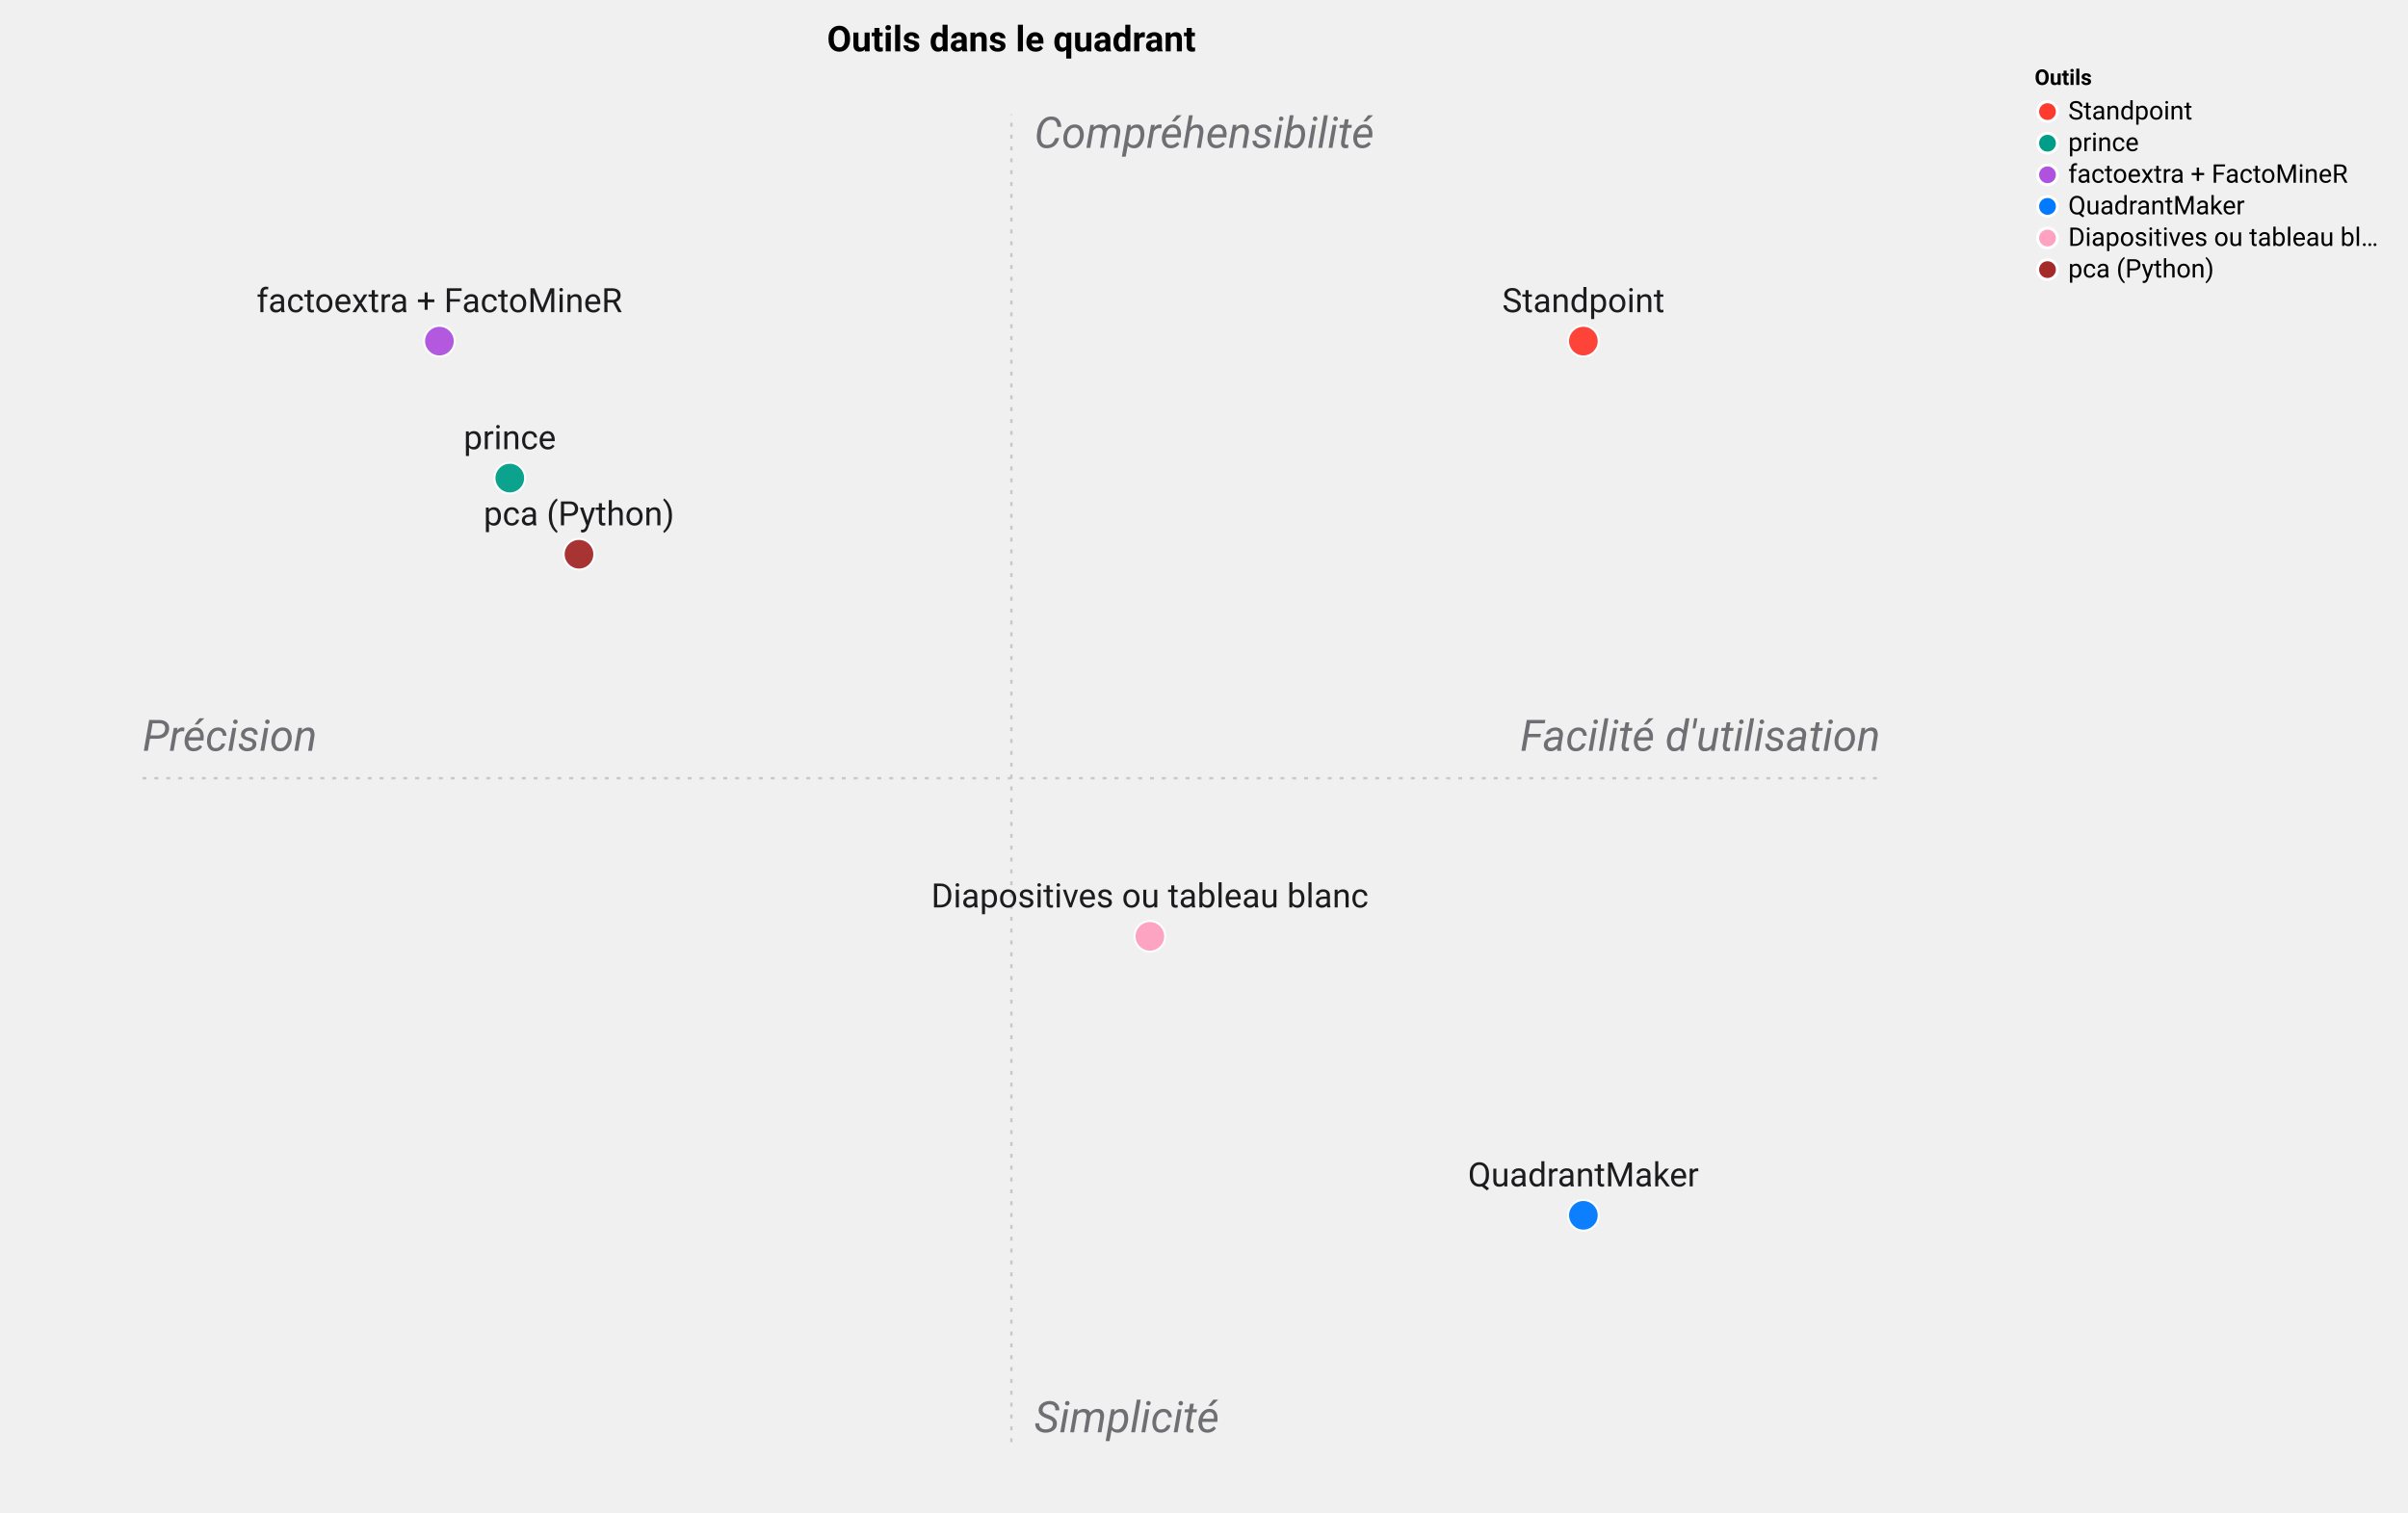
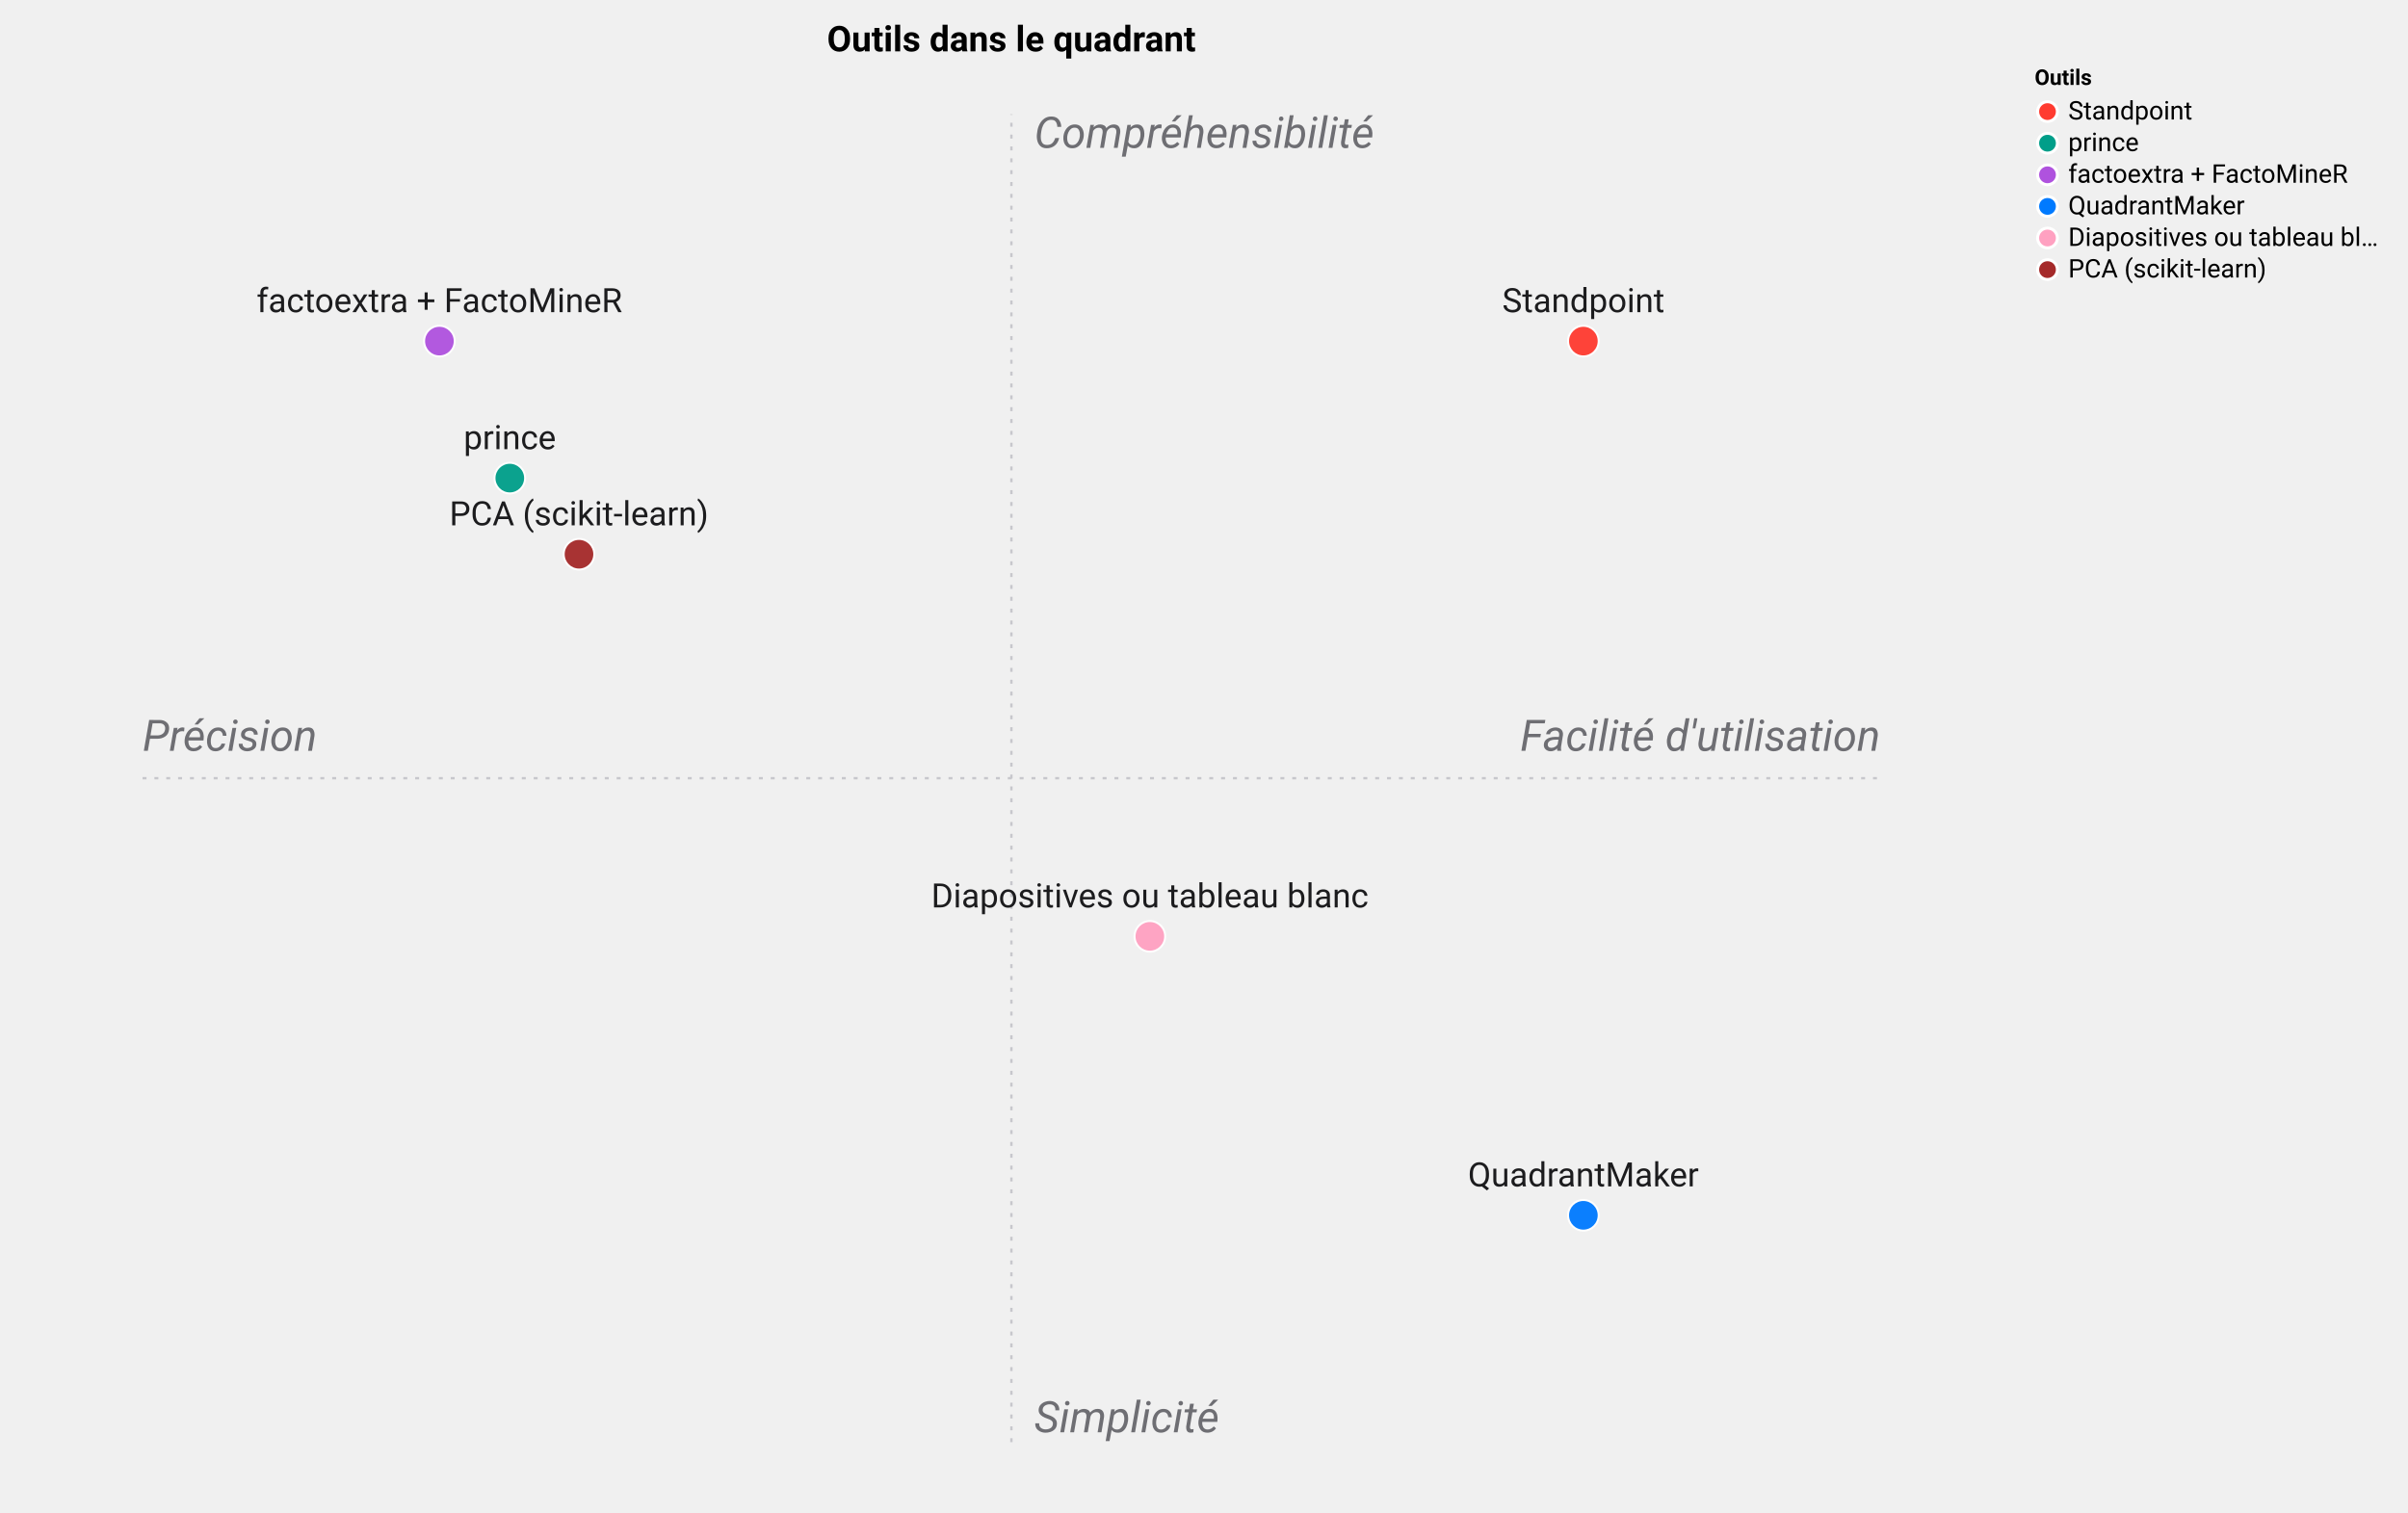
<svg xmlns="http://www.w3.org/2000/svg" version="1.1" class="marks" width="1219" height="766" viewBox="0 0 1219 766">
  <g fill="none" stroke-miterlimit="10" transform="translate(12,34)">
    <g class="mark-group role-frame root" role="graphics-object" aria-roledescription="group mark container">
      <g transform="translate(0,0)">
        <path class="background" aria-hidden="true" d="M0,0h1000v720h-1000Z" />
        <g>
          <g class="mark-group role-axis">
            <g transform="translate(0.5,720.5)">
              <path class="background" aria-hidden="true" d="M0,0h0v0h0Z" pointer-events="none" />
              <g />
              <path class="foreground" aria-hidden="true" d="" pointer-events="none" display="none" />
            </g>
          </g>
          <g class="mark-group role-axis">
            <g transform="translate(0.5,0.5)">
              <path class="background" aria-hidden="true" d="M0,0h0v0h0Z" pointer-events="none" />
              <g />
              <path class="foreground" aria-hidden="true" d="" pointer-events="none" display="none" />
            </g>
          </g>
          <g class="mark-rule role-mark layer_0_marks" role="graphics-symbol" aria-roledescription="rule mark container">
            <line transform="translate(60.16753,360)" x2="879.665" y2="0" stroke="#C7C7CC" stroke-width="1.2" stroke-dasharray="2,4" />
          </g>
          <g class="mark-rule role-mark layer_1_marks" role="graphics-symbol" aria-roledescription="rule mark container">
            <line transform="translate(500,696.1536)" x2="0" y2="-672.307" stroke="#C7C7CC" stroke-width="1.2" stroke-dasharray="2,4" />
          </g>
          <g class="mark-text role-mark layer_2_marks" role="graphics-object" aria-roledescription="text mark container">
            <text aria-label="x: 3.07882732179; y: 0.073766416204; t: Facilité d'utilisation" role="graphics-symbol" aria-roledescription="text mark" text-anchor="end" transform="translate(939.8325,346.148)" font-family="Roboto, -apple-system, Helvetica, Arial, sans-serif" font-size="22px" font-style="italic" fill="#6E6E73">Facilité d'utilisation</text>
          </g>
          <g class="mark-text role-mark layer_3_marks" role="graphics-object" aria-roledescription="text mark container">
            <text aria-label="x: −3.07882732179; y: 0.073766416204; t: Précision" role="graphics-symbol" aria-roledescription="text mark" text-anchor="start" transform="translate(60.16753,346.148)" font-family="Roboto, -apple-system, Helvetica, Arial, sans-serif" font-size="22px" font-style="italic" fill="#6E6E73">Précision</text>
          </g>
          <g class="mark-text role-mark layer_4_marks" role="graphics-object" aria-roledescription="text mark container">
            <text aria-label="x: 0.0810751105145; y: 2.80127965535; t: Compréhensibilité" role="graphics-symbol" aria-roledescription="text mark" text-anchor="start" transform="translate(511.5822,40.84644)" font-family="Roboto, -apple-system, Helvetica, Arial, sans-serif" font-size="22px" font-style="italic" fill="#6E6E73">Compréhensibilité</text>
          </g>
          <g class="mark-text role-mark layer_5_marks" role="graphics-object" aria-roledescription="text mark container">
            <text aria-label="x: 0.0810751105145; y: −2.80127965535; t: Simplicité" role="graphics-symbol" aria-roledescription="text mark" text-anchor="start" transform="translate(511.5822,691.1536)" font-family="Roboto, -apple-system, Helvetica, Arial, sans-serif" font-size="22px" font-style="italic" fill="#6E6E73">Simplicité</text>
          </g>
          <g class="mark-symbol role-mark layer_6_marks" role="graphics-object" aria-roledescription="symbol mark container">
            <path aria-label="axis1: 2.02687776286; axis2: 1.8441604051; name: Standpoint; role: best" role="graphics-symbol" aria-roledescription="point" transform="translate(789.554,138.7008)" d="M7.746,0A7.746,7.746,0,1,1,-7.746,0A7.746,7.746,0,1,1,7.746,0" fill="#FF3B30" stroke="white" stroke-width="1" opacity="0.95" />
            <path aria-label="axis1: −1.77746049578; axis2: 1.26622635854; name: prince; role: competitor" role="graphics-symbol" aria-roledescription="point" transform="translate(246.0771,208.0528)" d="M7.746,0A7.746,7.746,0,1,1,-7.746,0A7.746,7.746,0,1,1,7.746,0" fill="#009E89" stroke="white" stroke-width="1" opacity="0.95" />
-             <path aria-label="axis1: −1.53227191523; axis2: 0.944985796349; name: pca (Python); role: worst" role="graphics-symbol" aria-roledescription="point" transform="translate(281.104,246.6017)" d="M7.746,0A7.746,7.746,0,1,1,-7.746,0A7.746,7.746,0,1,1,7.746,0" fill="#A52A2A" stroke="white" stroke-width="1" opacity="0.95" />
+             <path aria-label="axis1: −1.53227191523; axis2: 0.944985796349; name: PCA (scikit-learn); role: worst" role="graphics-symbol" aria-roledescription="point" transform="translate(281.104,246.6017)" d="M7.746,0A7.746,7.746,0,1,1,-7.746,0A7.746,7.746,0,1,1,7.746,0" fill="#A52A2A" stroke="white" stroke-width="1" opacity="0.95" />
            <path aria-label="axis1: −2.02687776286; axis2: 1.8441604051; name: factoextra + FactoMineR; role: top" role="graphics-symbol" aria-roledescription="point" transform="translate(210.446,138.7008)" d="M7.746,0A7.746,7.746,0,1,1,-7.746,0A7.746,7.746,0,1,1,7.746,0" fill="#AF52DE" stroke="white" stroke-width="1" opacity="0.95" />
            <path aria-label="axis1: 2.02687776286; axis2: −1.8441604051; name: QuadrantMaker; role: right" role="graphics-symbol" aria-roledescription="point" transform="translate(789.554,581.2992)" d="M7.746,0A7.746,7.746,0,1,1,-7.746,0A7.746,7.746,0,1,1,7.746,0" fill="#007AFF" stroke="white" stroke-width="1" opacity="0.95" />
            <path aria-label="axis1: 0.490642565122; axis2: −0.667171222935; name: Diapositives ou tableau blanc; role: competitor" role="graphics-symbol" aria-roledescription="point" transform="translate(570.0918,440.0605)" d="M7.746,0A7.746,7.746,0,1,1,-7.746,0A7.746,7.746,0,1,1,7.746,0" fill="#FFA1C1" stroke="white" stroke-width="1" opacity="0.95" />
          </g>
          <g class="mark-text role-mark layer_7_marks" role="graphics-object" aria-roledescription="text mark container">
            <text aria-label="labelx: 2.02687776286; labely: 2.00786258633; label: Standpoint" role="graphics-symbol" aria-roledescription="text mark" text-anchor="middle" transform="translate(789.554,124.0565)" font-family="Roboto, -apple-system, Helvetica, Arial, sans-serif" font-size="17px" fill="#1C1C1E">Standpoint</text>
            <text aria-label="labelx: −1.77746049578; labely: 1.42992853976; label: prince" role="graphics-symbol" aria-roledescription="text mark" text-anchor="middle" transform="translate(246.0771,193.4086)" font-family="Roboto, -apple-system, Helvetica, Arial, sans-serif" font-size="17px" fill="#1C1C1E">prince</text>
-             <text aria-label="labelx: −1.53227191523; labely: 1.10868797757; label: pca (Python)" role="graphics-symbol" aria-roledescription="text mark" text-anchor="middle" transform="translate(281.104,231.9574)" font-family="Roboto, -apple-system, Helvetica, Arial, sans-serif" font-size="17px" fill="#1C1C1E">pca (Python)</text>
+             <text aria-label="labelx: −1.53227191523; labely: 1.10868797757; label: PCA (scikit-learn)" role="graphics-symbol" aria-roledescription="text mark" text-anchor="middle" transform="translate(281.104,231.9574)" font-family="Roboto, -apple-system, Helvetica, Arial, sans-serif" font-size="17px" fill="#1C1C1E">PCA (scikit-learn)</text>
            <text aria-label="labelx: −2.02687776286; labely: 2.00786258633; label: factoextra + FactoMineR" role="graphics-symbol" aria-roledescription="text mark" text-anchor="middle" transform="translate(210.446,124.0565)" font-family="Roboto, -apple-system, Helvetica, Arial, sans-serif" font-size="17px" fill="#1C1C1E">factoextra + FactoMineR</text>
            <text aria-label="labelx: 2.02687776286; labely: −1.68045822388; label: QuadrantMaker" role="graphics-symbol" aria-roledescription="text mark" text-anchor="middle" transform="translate(789.554,566.655)" font-family="Roboto, -apple-system, Helvetica, Arial, sans-serif" font-size="17px" fill="#1C1C1E">QuadrantMaker</text>
            <text aria-label="labelx: 0.490642565122; labely: −0.50346904171; label: Diapositives ou tableau blanc" role="graphics-symbol" aria-roledescription="text mark" text-anchor="middle" transform="translate(570.0918,425.4163)" font-family="Roboto, -apple-system, Helvetica, Arial, sans-serif" font-size="17px" fill="#1C1C1E">Diapositives ou tableau blanc</text>
          </g>
-           <g class="mark-group role-legend" role="graphics-symbol" aria-roledescription="legend" aria-label="Symbol legend titled 'Outils' for fill color with 6 values: Standpoint, prince, factoextra + FactoMineR, QuadrantMaker, Diapositives ou tableau blanc, pca (Python)">
+           <g class="mark-group role-legend" role="graphics-symbol" aria-roledescription="legend" aria-label="Symbol legend titled 'Outils' for fill color with 6 values: Standpoint, prince, factoextra + FactoMineR, QuadrantMaker, Diapositives ou tableau blanc, PCA (scikit-learn)">
            <g transform="translate(1018,0)">
              <path class="background" aria-hidden="true" d="M0,0h177v110h-177Z" pointer-events="none" />
              <g>
                <g class="mark-group role-legend-entry">
                  <g transform="translate(0,16)">
                    <path class="background" aria-hidden="true" d="M0,0h0v0h0Z" pointer-events="none" />
                    <g>
                      <g class="mark-group role-scope" role="graphics-object" aria-roledescription="group mark container">
                        <g transform="translate(0,0)">
                          <path class="background" aria-hidden="true" d="M0,0h177v13.5h-177Z" pointer-events="none" opacity="1" />
                          <g>
                            <g class="mark-symbol role-legend-symbol" pointer-events="none">
                              <path transform="translate(6.5,6.5)" d="M5,0A5,5,0,1,1,-5,0A5,5,0,1,1,5,0" fill="#FF3B30" stroke="white" stroke-width="1.5" opacity="1" />
                            </g>
                            <g class="mark-text role-legend-label" pointer-events="none">
                              <text text-anchor="start" transform="translate(17,10.5)" font-family="Roboto, -apple-system, Helvetica, Arial, sans-serif" font-size="13px" fill="#000" opacity="1">Standpoint</text>
                            </g>
                          </g>
                          <path class="foreground" aria-hidden="true" d="" pointer-events="none" display="none" />
                        </g>
                        <g transform="translate(0,16)">
                          <path class="background" aria-hidden="true" d="M0,0h177v13.5h-177Z" pointer-events="none" opacity="1" />
                          <g>
                            <g class="mark-symbol role-legend-symbol" pointer-events="none">
                              <path transform="translate(6.5,6.5)" d="M5,0A5,5,0,1,1,-5,0A5,5,0,1,1,5,0" fill="#009E89" stroke="white" stroke-width="1.5" opacity="1" />
                            </g>
                            <g class="mark-text role-legend-label" pointer-events="none">
                              <text text-anchor="start" transform="translate(17,10.5)" font-family="Roboto, -apple-system, Helvetica, Arial, sans-serif" font-size="13px" fill="#000" opacity="1">prince</text>
                            </g>
                          </g>
                          <path class="foreground" aria-hidden="true" d="" pointer-events="none" display="none" />
                        </g>
                        <g transform="translate(0,32)">
                          <path class="background" aria-hidden="true" d="M0,0h177v13.5h-177Z" pointer-events="none" opacity="1" />
                          <g>
                            <g class="mark-symbol role-legend-symbol" pointer-events="none">
                              <path transform="translate(6.5,6.5)" d="M5,0A5,5,0,1,1,-5,0A5,5,0,1,1,5,0" fill="#AF52DE" stroke="white" stroke-width="1.5" opacity="1" />
                            </g>
                            <g class="mark-text role-legend-label" pointer-events="none">
                              <text text-anchor="start" transform="translate(17,10.5)" font-family="Roboto, -apple-system, Helvetica, Arial, sans-serif" font-size="13px" fill="#000" opacity="1">factoextra + FactoMineR</text>
                            </g>
                          </g>
                          <path class="foreground" aria-hidden="true" d="" pointer-events="none" display="none" />
                        </g>
                        <g transform="translate(0,48)">
                          <path class="background" aria-hidden="true" d="M0,0h177v13.5h-177Z" pointer-events="none" opacity="1" />
                          <g>
                            <g class="mark-symbol role-legend-symbol" pointer-events="none">
                              <path transform="translate(6.5,6.5)" d="M5,0A5,5,0,1,1,-5,0A5,5,0,1,1,5,0" fill="#007AFF" stroke="white" stroke-width="1.5" opacity="1" />
                            </g>
                            <g class="mark-text role-legend-label" pointer-events="none">
                              <text text-anchor="start" transform="translate(17,10.5)" font-family="Roboto, -apple-system, Helvetica, Arial, sans-serif" font-size="13px" fill="#000" opacity="1">QuadrantMaker</text>
                            </g>
                          </g>
                          <path class="foreground" aria-hidden="true" d="" pointer-events="none" display="none" />
                        </g>
                        <g transform="translate(0,64)">
                          <path class="background" aria-hidden="true" d="M0,0h177v13.5h-177Z" pointer-events="none" opacity="1" />
                          <g>
                            <g class="mark-symbol role-legend-symbol" pointer-events="none">
                              <path transform="translate(6.5,6.5)" d="M5,0A5,5,0,1,1,-5,0A5,5,0,1,1,5,0" fill="#FFA1C1" stroke="white" stroke-width="1.5" opacity="1" />
                            </g>
                            <g class="mark-text role-legend-label" pointer-events="none">
                              <text text-anchor="start" transform="translate(17,10.5)" font-family="Roboto, -apple-system, Helvetica, Arial, sans-serif" font-size="13px" fill="#000" opacity="1">Diapositives ou tableau bl…</text>
                            </g>
                          </g>
                          <path class="foreground" aria-hidden="true" d="" pointer-events="none" display="none" />
                        </g>
                        <g transform="translate(0,80)">
                          <path class="background" aria-hidden="true" d="M0,0h177v13.5h-177Z" pointer-events="none" opacity="1" />
                          <g>
                            <g class="mark-symbol role-legend-symbol" pointer-events="none">
                              <path transform="translate(6.5,6.5)" d="M5,0A5,5,0,1,1,-5,0A5,5,0,1,1,5,0" fill="#A52A2A" stroke="white" stroke-width="1.5" opacity="1" />
                            </g>
                            <g class="mark-text role-legend-label" pointer-events="none">
-                               <text text-anchor="start" transform="translate(17,10.5)" font-family="Roboto, -apple-system, Helvetica, Arial, sans-serif" font-size="13px" fill="#000" opacity="1">pca (Python)</text>
+                               <text text-anchor="start" transform="translate(17,10.5)" font-family="Roboto, -apple-system, Helvetica, Arial, sans-serif" font-size="13px" fill="#000" opacity="1">PCA (scikit-learn)</text>
                            </g>
                          </g>
                          <path class="foreground" aria-hidden="true" d="" pointer-events="none" display="none" />
                        </g>
                      </g>
                    </g>
                    <path class="foreground" aria-hidden="true" d="" pointer-events="none" display="none" />
                  </g>
                </g>
                <g class="mark-text role-legend-title" pointer-events="none">
                  <text text-anchor="start" transform="translate(0,9)" font-family="Roboto, -apple-system, Helvetica, Arial, sans-serif" font-size="11px" font-weight="bold" fill="#000" opacity="1">Outils</text>
                </g>
              </g>
              <path class="foreground" aria-hidden="true" d="" pointer-events="none" display="none" />
            </g>
          </g>
          <g class="mark-group role-title">
            <g transform="translate(500,-22)">
              <path class="background" aria-hidden="true" d="M0,0h0v0h0Z" pointer-events="none" />
              <g>
                <g class="mark-text role-title-text" role="graphics-symbol" aria-roledescription="title" aria-label="Title text 'Outils dans le quadrant'" pointer-events="none">
                  <text text-anchor="middle" transform="translate(0,14)" font-family="Roboto, -apple-system, Helvetica, Arial, sans-serif" font-size="18px" font-weight="bold" fill="#000" opacity="1">Outils dans le quadrant</text>
                </g>
              </g>
              <path class="foreground" aria-hidden="true" d="" pointer-events="none" display="none" />
            </g>
          </g>
        </g>
        <path class="foreground" aria-hidden="true" d="" display="none" />
      </g>
    </g>
  </g>
</svg>
